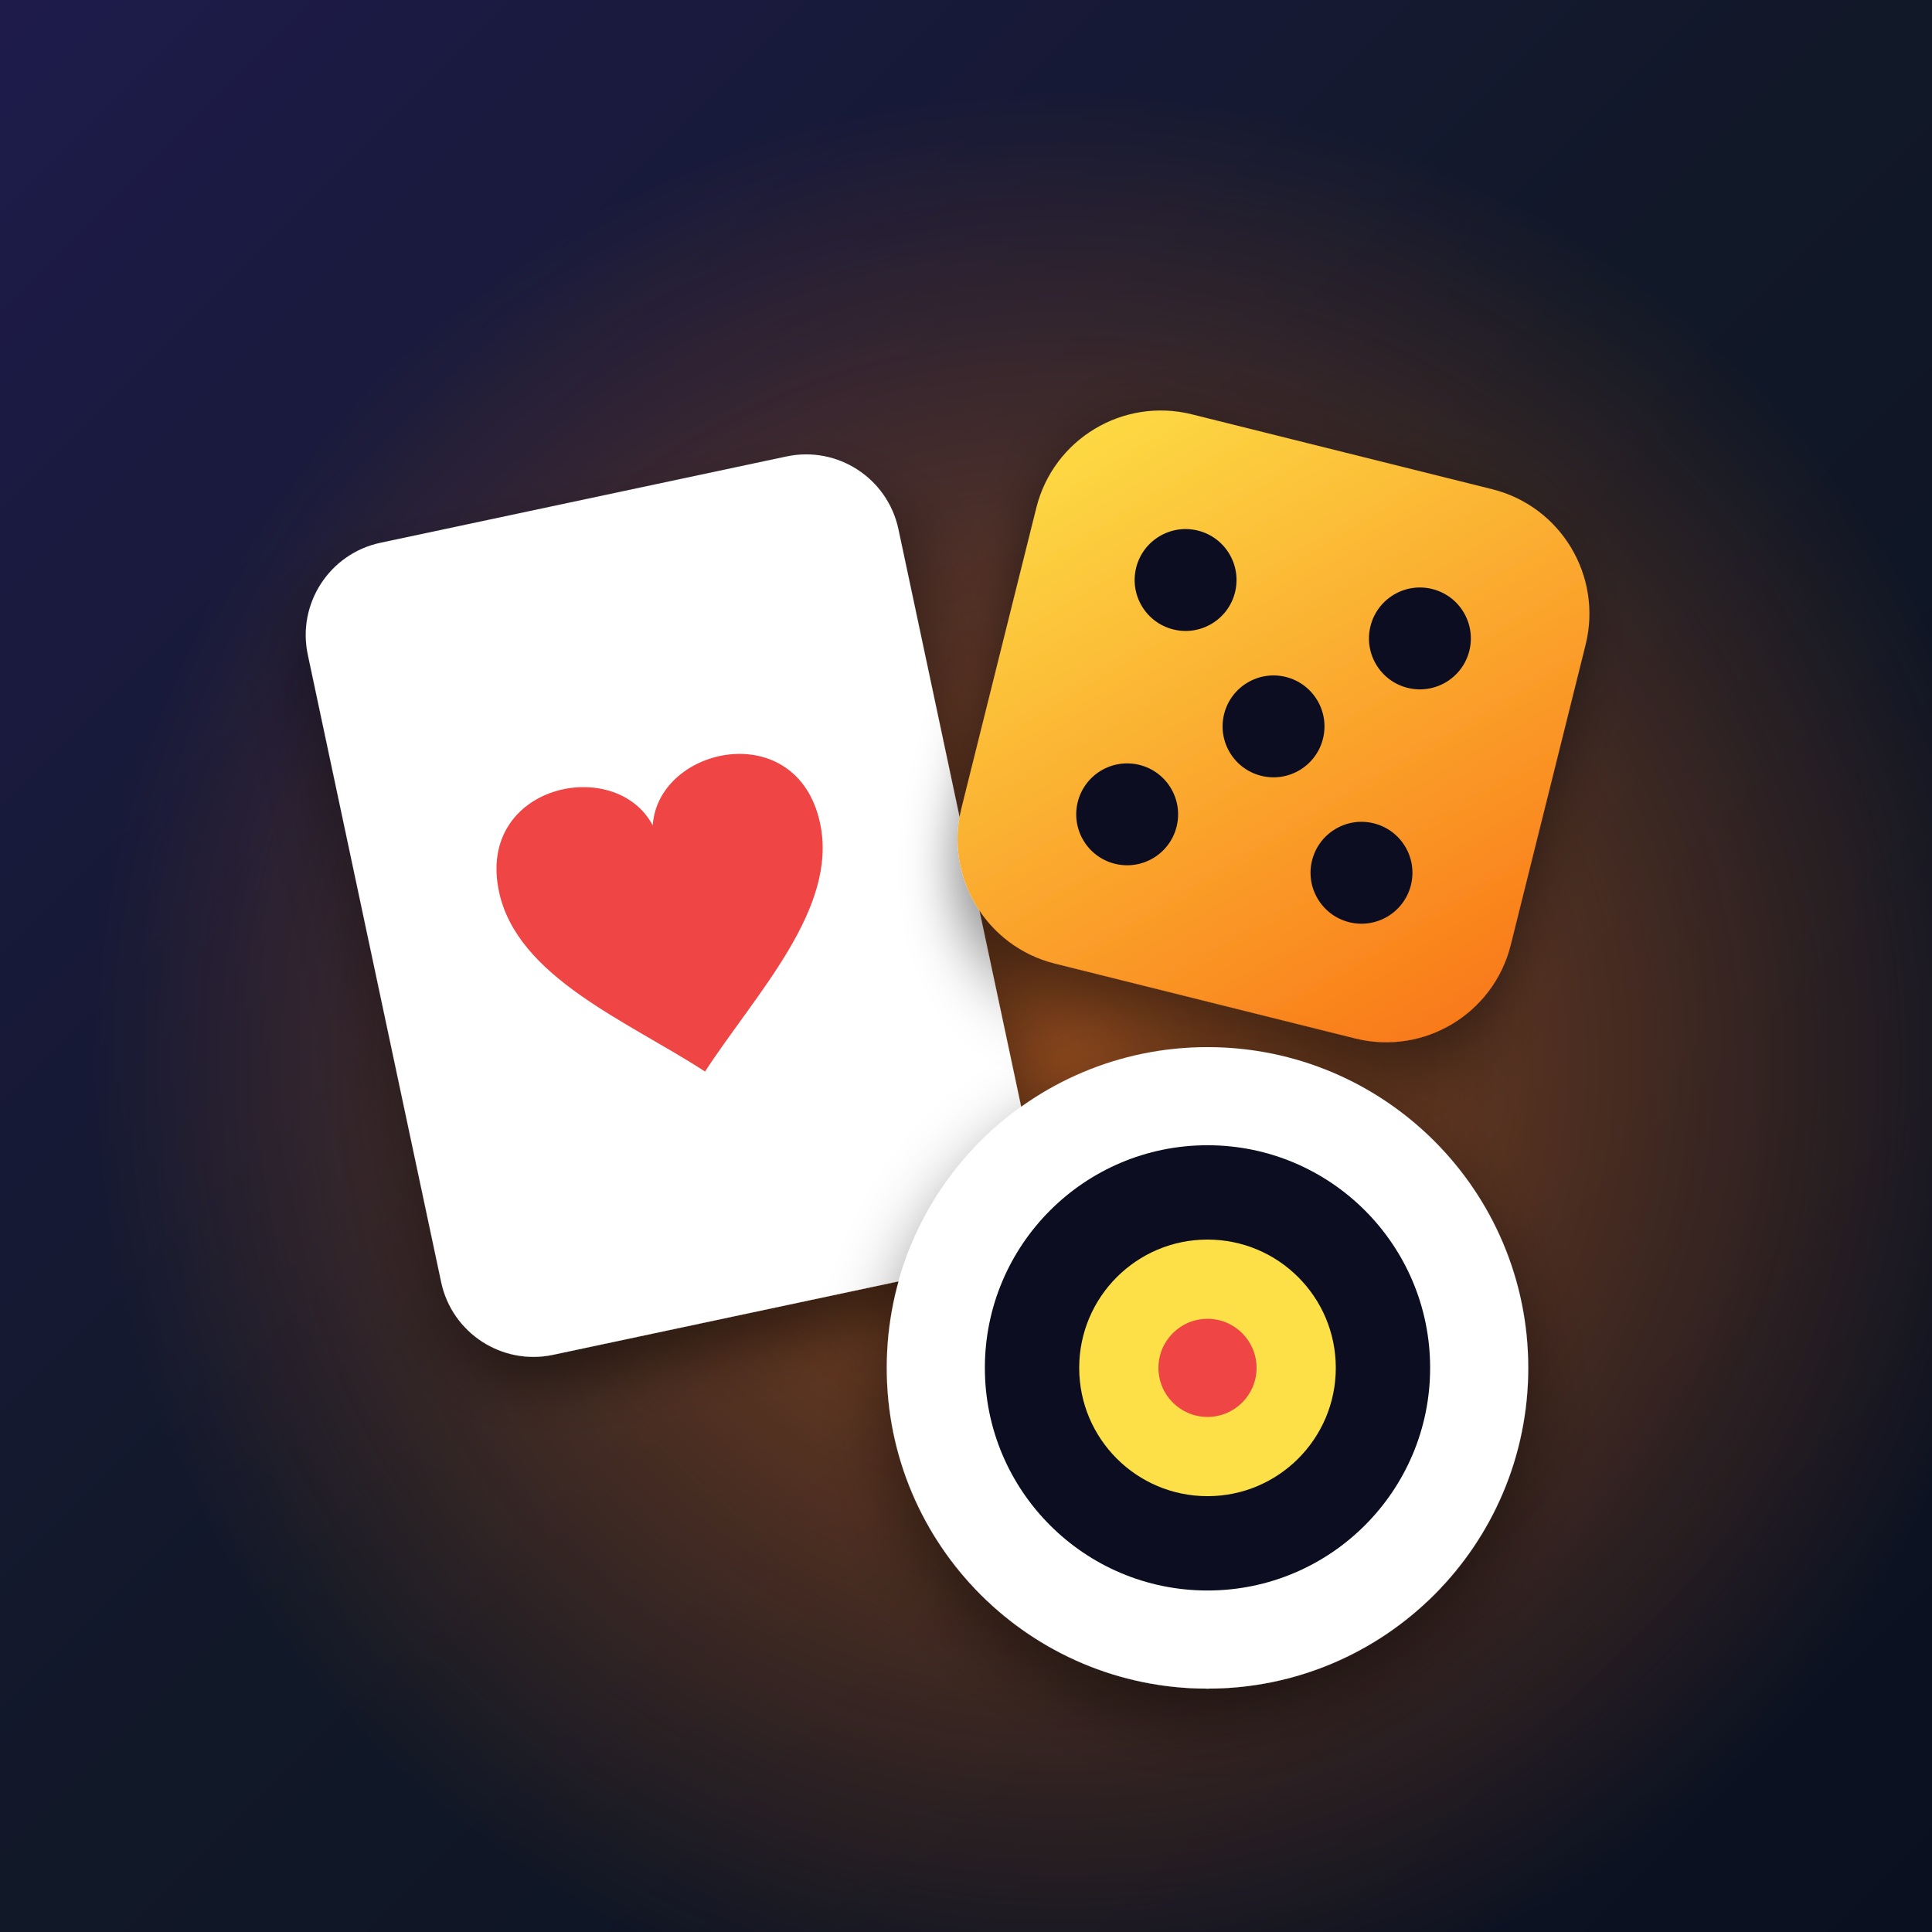
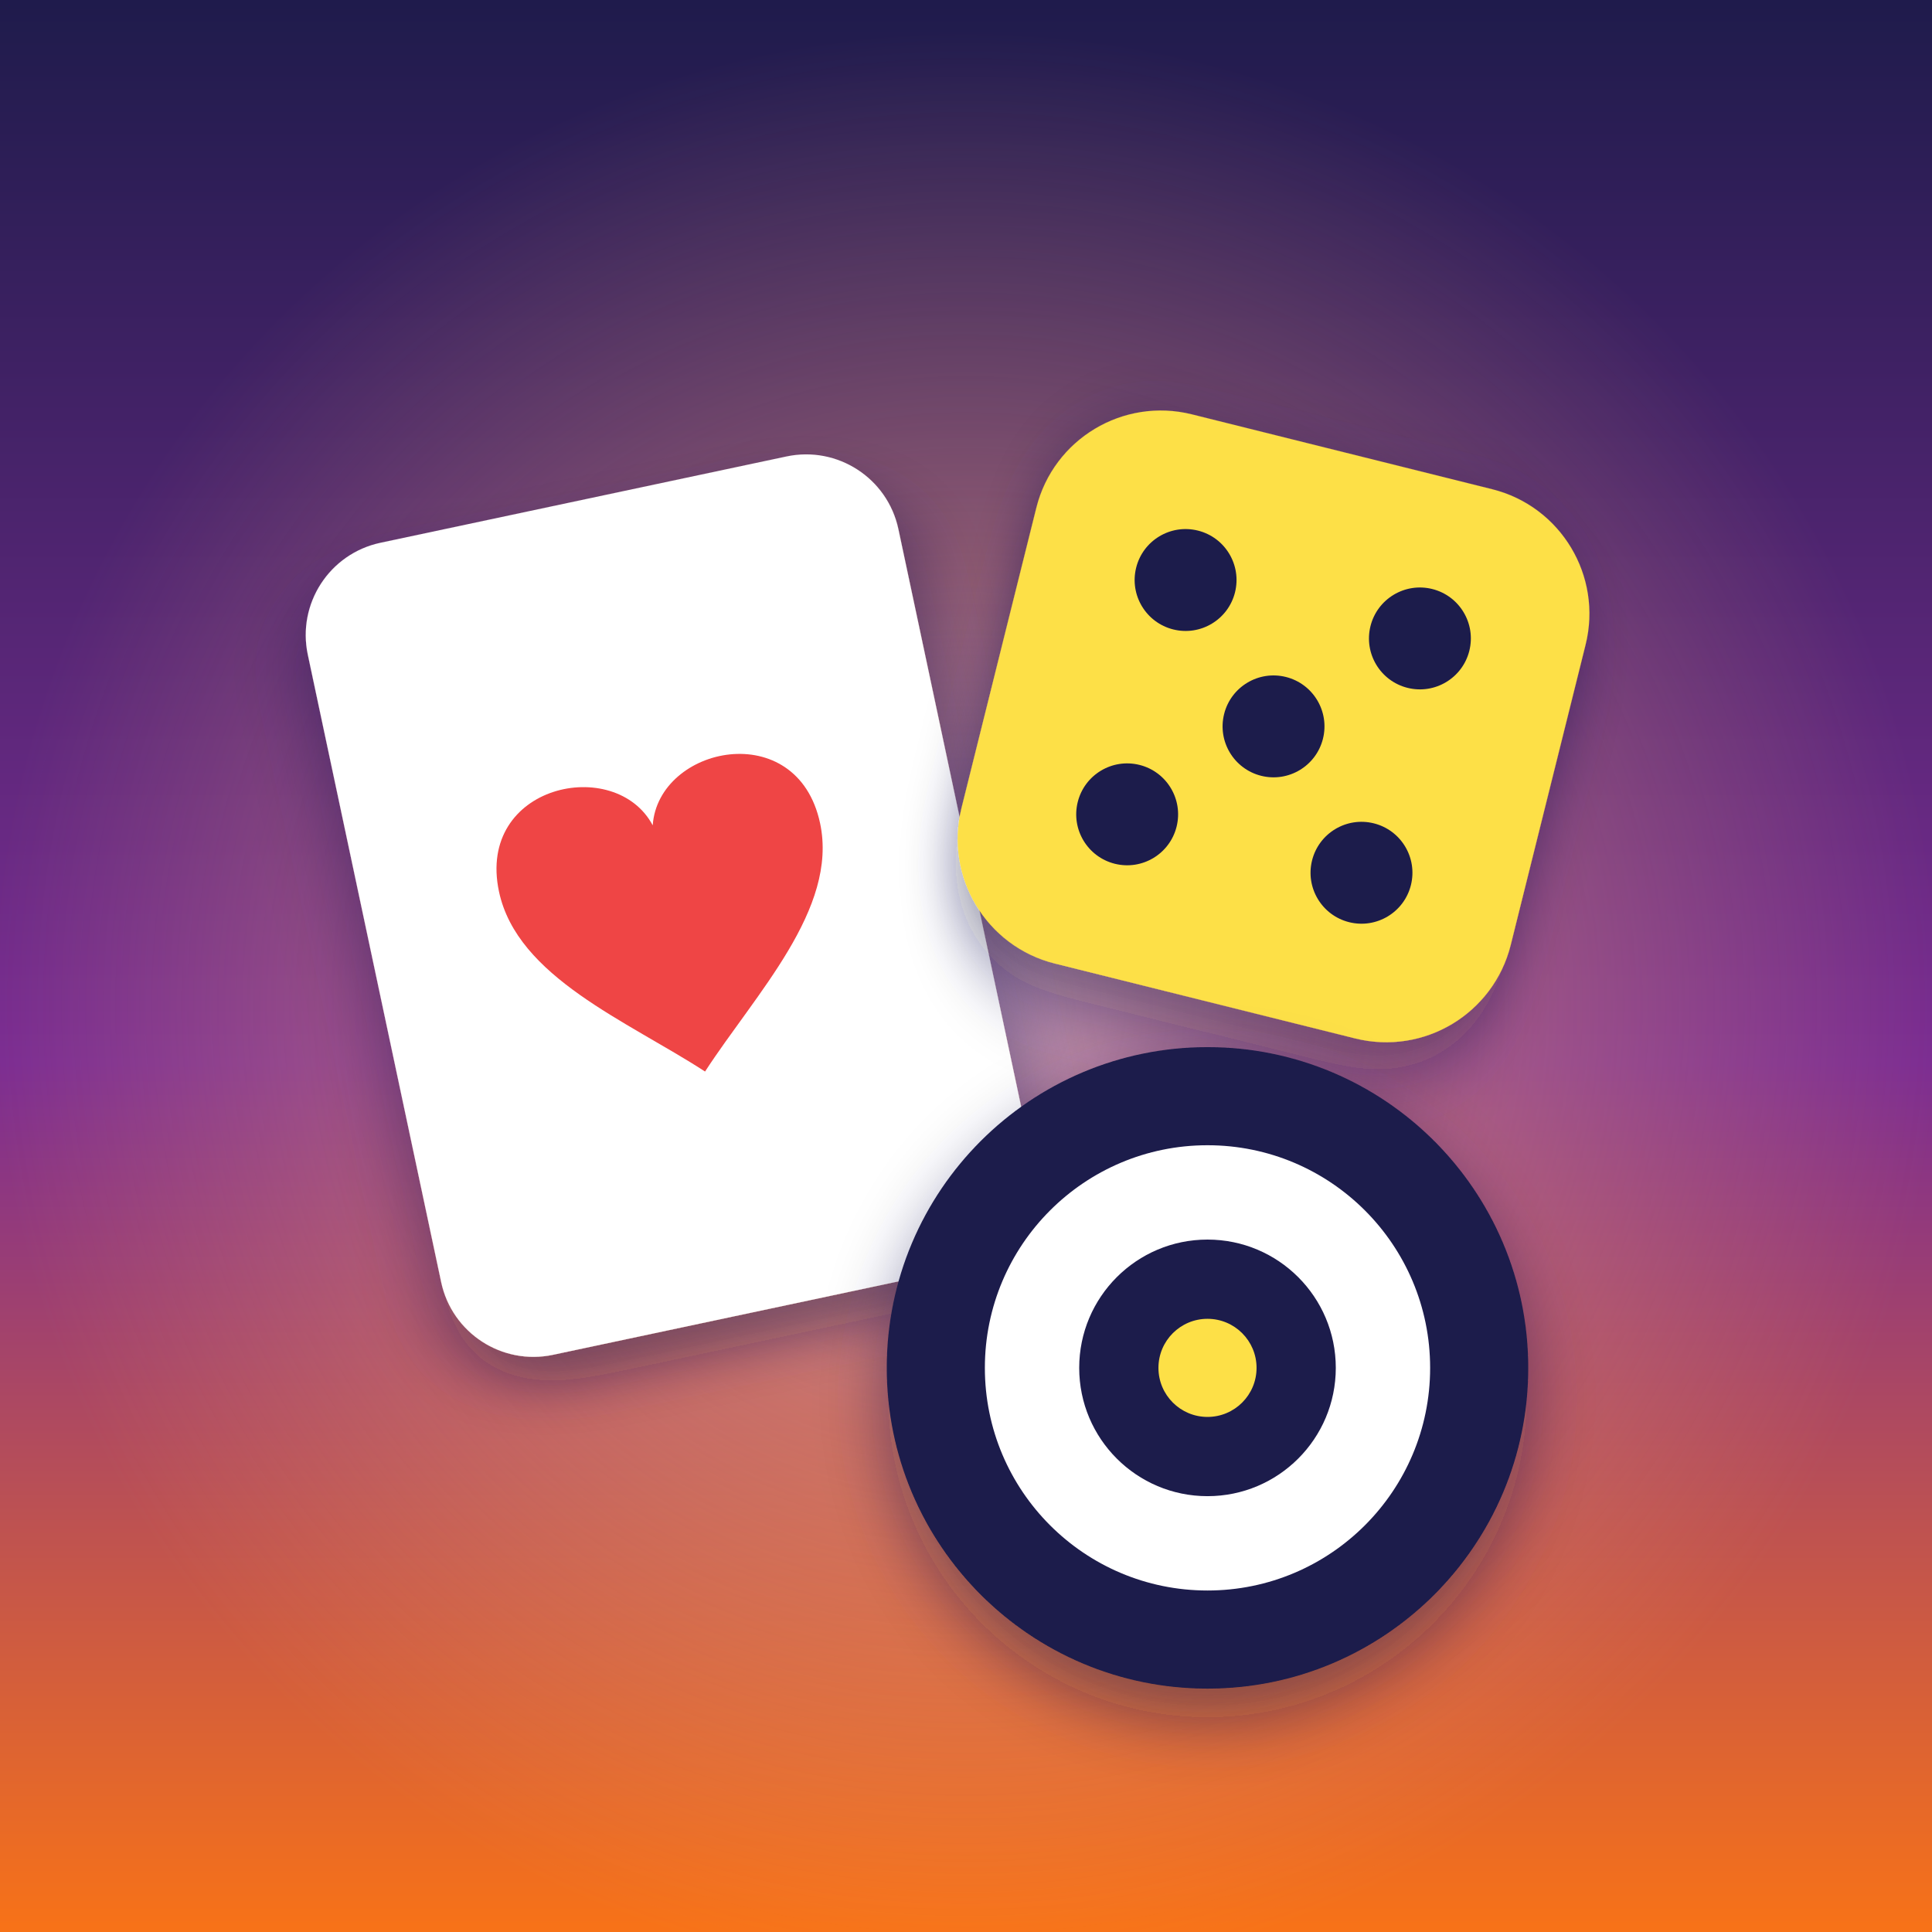
<svg xmlns="http://www.w3.org/2000/svg" width="1024" height="1024" viewBox="0 0 1024 1024">
  <defs>
-     <linearGradient id="bg" x1="0" y1="0" x2="1" y2="1">
+     <linearGradient id="bg" x1="0" y1="0" x2="0" y2="1">
      <stop offset="0" stop-color="#1E1B4B" />
-       <stop offset="0.5" stop-color="#111827" />
-       <stop offset="1" stop-color="#0B1020" />
-     </linearGradient>
-     <radialGradient id="glow" cx="0.55" cy="0.55" r="0.5">
-       <stop offset="0" stop-color="#F97316" stop-opacity="0.55" />
-       <stop offset="1" stop-color="#F97316" stop-opacity="0" />
-     </radialGradient>
-     <linearGradient id="sun" x1="0" y1="0" x2="1" y2="1">
-       <stop offset="0" stop-color="#FDE047" />
+       <stop offset="0.55" stop-color="#7C2D92" />
      <stop offset="1" stop-color="#F97316" />
    </linearGradient>
+     <radialGradient id="halo" cx="0.5" cy="0.52" r="0.5">
+       <stop offset="0" stop-color="#FFF7D6" stop-opacity="0.55" />
+       <stop offset="0.45" stop-color="#FDBA74" stop-opacity="0.35" />
+       <stop offset="1" stop-color="#FDBA74" stop-opacity="0" />
+     </radialGradient>
    <filter id="sh" x="-30%" y="-30%" width="160%" height="160%">
-       <feDropShadow dx="0" dy="16" stdDeviation="18" flood-color="#000" flood-opacity="0.45" />
+       <feDropShadow dx="0" dy="16" stdDeviation="18" flood-color="#1E1B4B" flood-opacity="0.45" />
    </filter>
    <path id="heart" d="M0,-30 C-8,-58 -60,-58 -60,-18 C-60,14 -24,38 0,62 C24,38 60,14 60,-18 C60,-58 8,-58 0,-30 Z" />
  </defs>
  <rect width="1024" height="1024" fill="url(#bg)" />
-   <rect width="1024" height="1024" fill="url(#glow)" />
+   <rect width="1024" height="1024" fill="url(#halo)" />
  <g transform="translate(355 480) rotate(-12)" filter="url(#sh)">
    <rect x="-160" y="-220" width="320" height="440" rx="50" fill="#FFFFFF" />
    <use href="#heart" transform="scale(1.45)" fill="#EF4444" />
  </g>
  <g transform="translate(675 385) rotate(14)" filter="url(#sh)">
-     <rect x="-150" y="-150" width="300" height="300" rx="68" fill="url(#sun)" />
-     <g fill="#0B1020">
+     <rect x="-150" y="-150" width="300" height="300" rx="68" fill="#FDE047" />
+     <g fill="#1E1B4B">
      <circle cx="-64" cy="-64" r="27" />
      <circle cx="64" cy="-64" r="27" />
      <circle cx="0" cy="0" r="27" />
      <circle cx="-64" cy="64" r="27" />
      <circle cx="64" cy="64" r="27" />
    </g>
  </g>
  <g transform="translate(640 725)" filter="url(#sh)">
-     <circle r="170" fill="#FFFFFF" />
-     <circle r="118" fill="#0B1020" />
-     <circle r="68" fill="#FDE047" />
-     <circle r="26" fill="#EF4444" />
+     <circle r="170" fill="#1E1B4B" />
+     <circle r="118" fill="#FFFFFF" />
+     <circle r="68" fill="#1E1B4B" />
+     <circle r="26" fill="#FDE047" />
  </g>
</svg>
